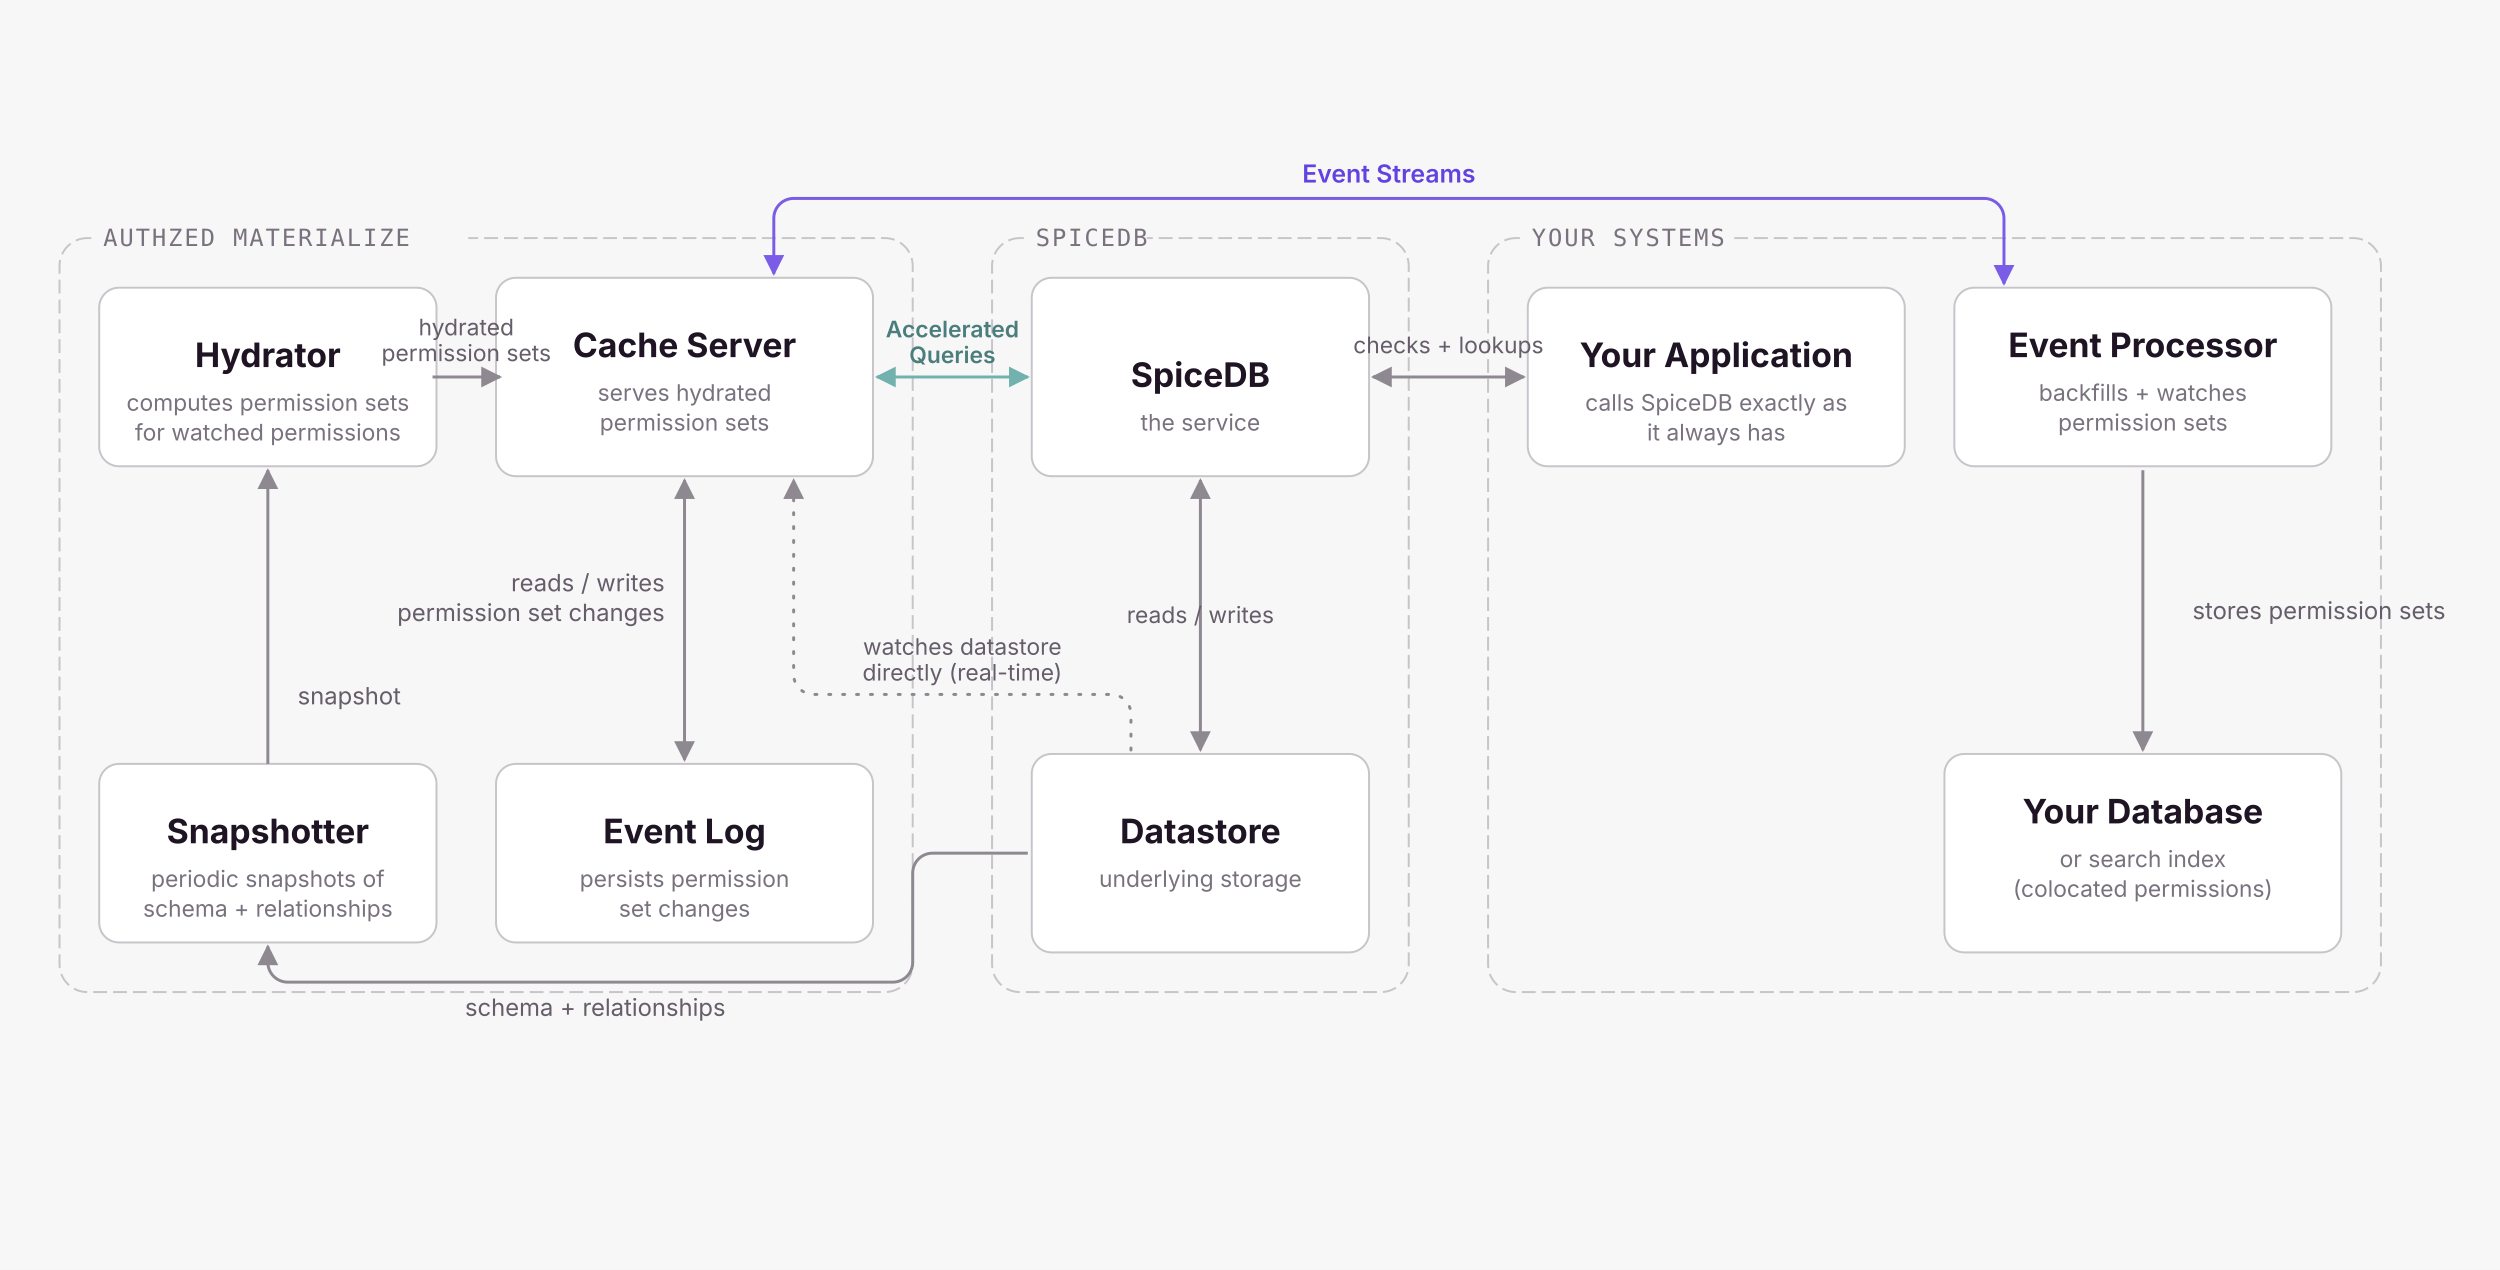
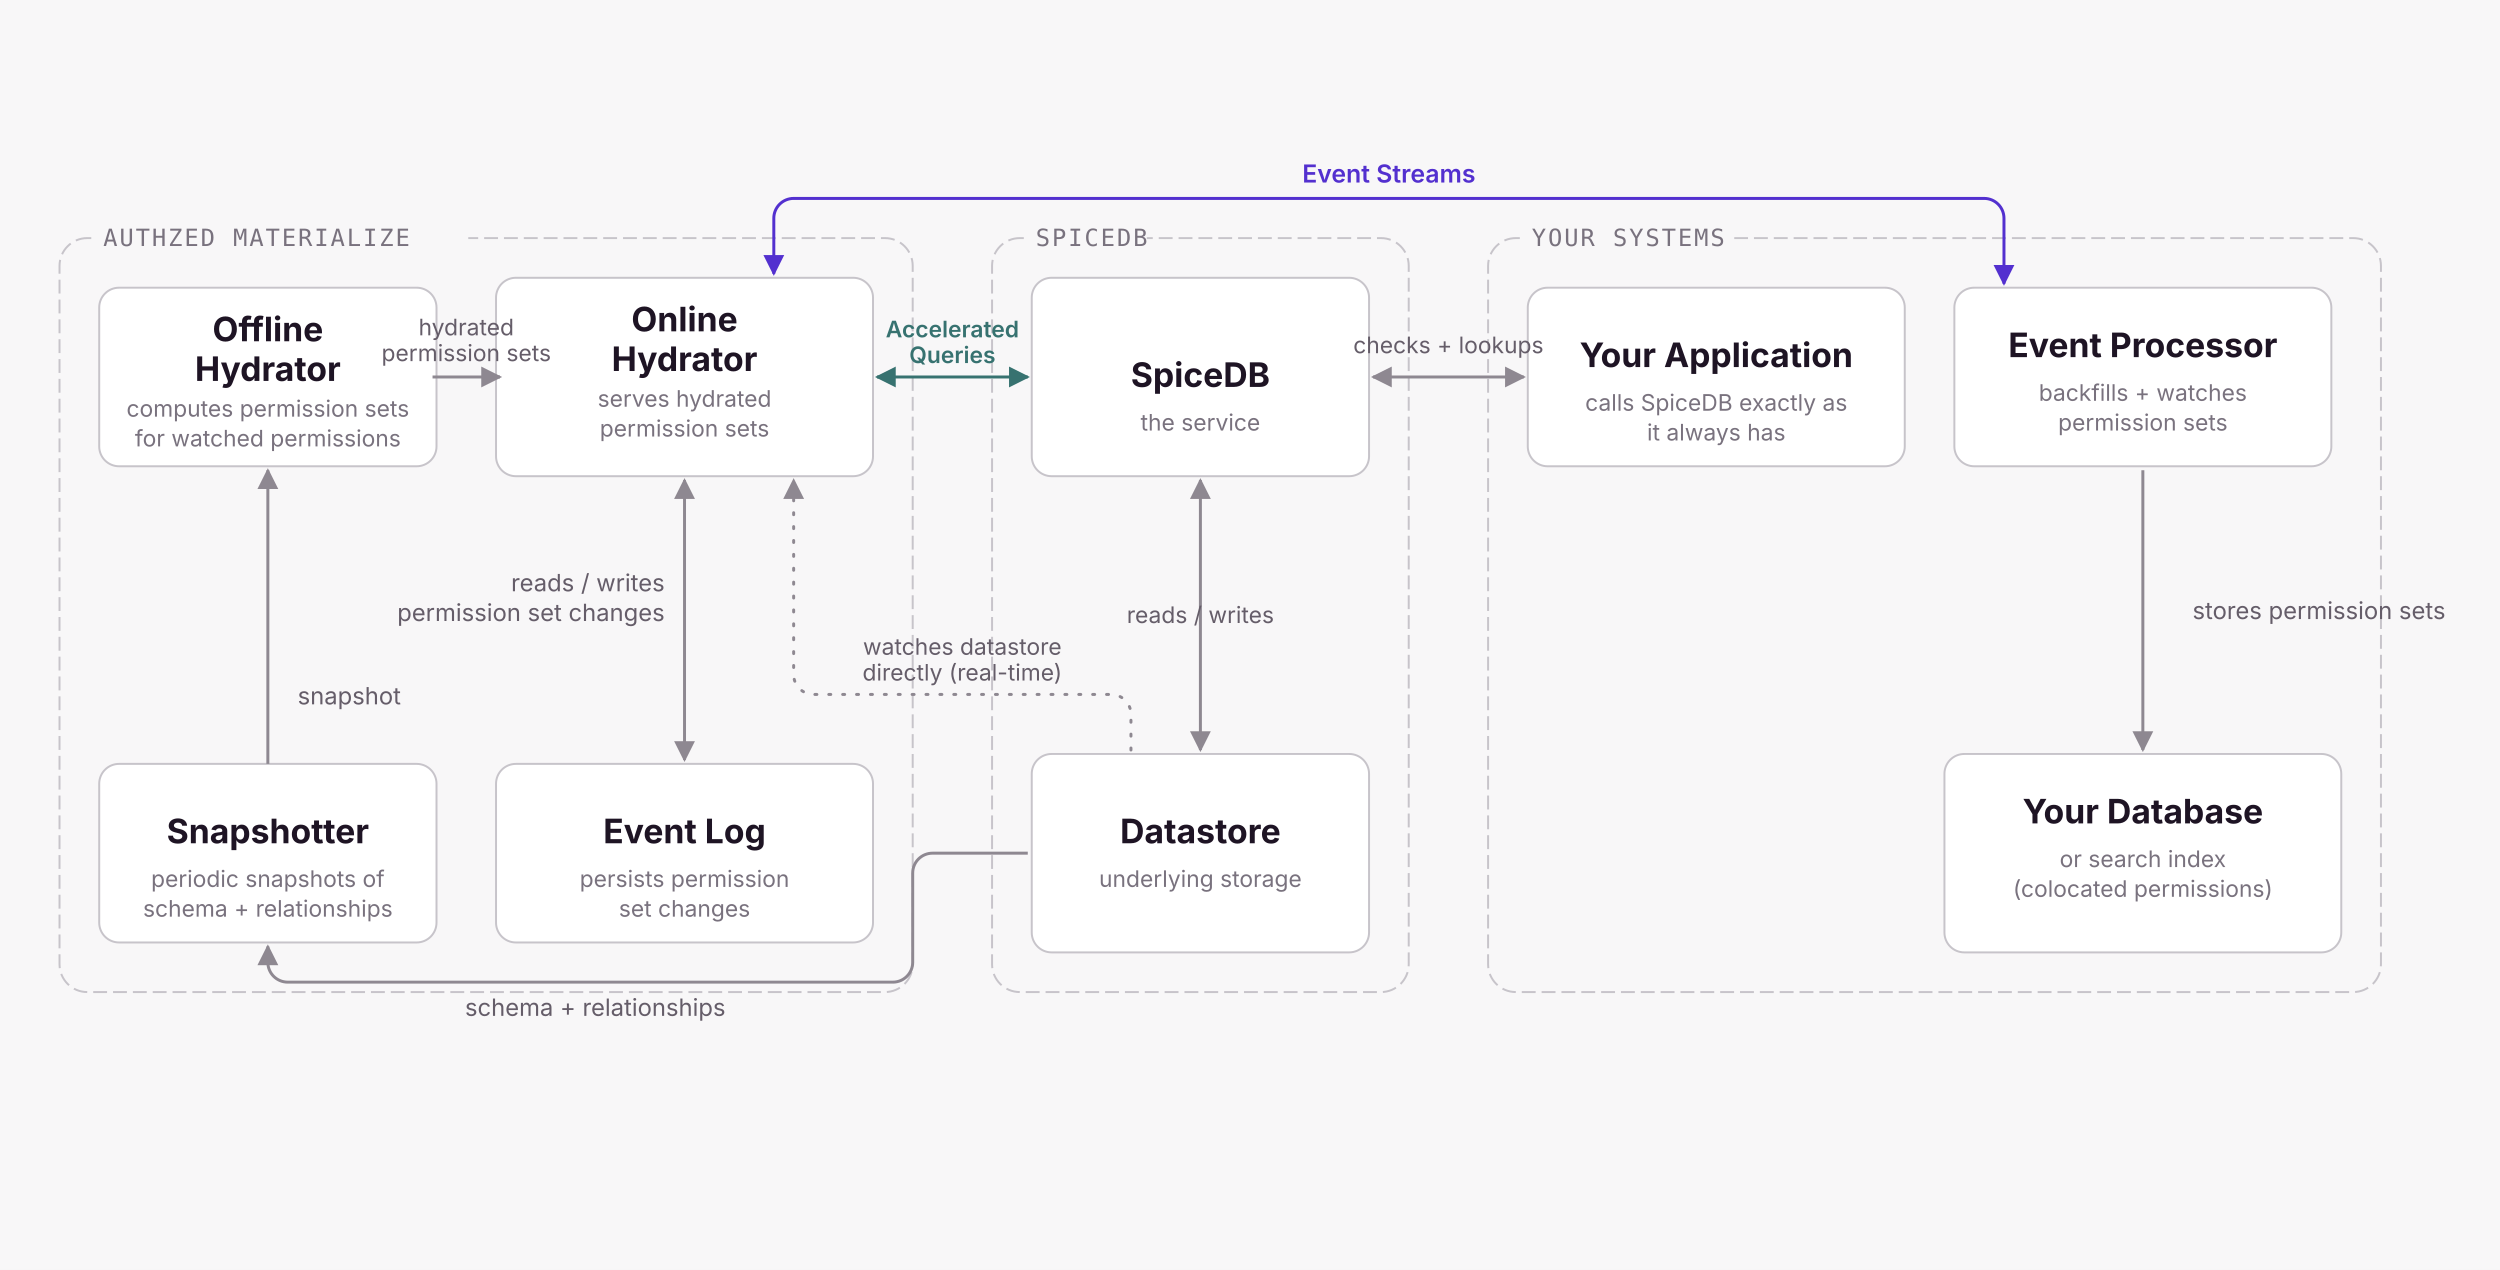
<svg xmlns="http://www.w3.org/2000/svg" viewBox="0 0 1260 640" font-family="Inter, system-ui, sans-serif">
  <defs>
    <marker id="arrow-neutral" viewBox="0 0 10 10" refX="9" refY="5" markerWidth="7" markerHeight="7" orient="auto-start-reverse">
      <path d="M0,0 L10,5 L0,10 z" fill="#8e8891" />
    </marker>
    <marker id="arrow-teal" viewBox="0 0 10 10" refX="9" refY="5" markerWidth="7" markerHeight="7" orient="auto-start-reverse">
-       <path d="M0,0 L10,5 L0,10 z" fill="#72b1ad" />
+       <path d="M0,0 L10,5 L0,10 z" fill="hsl(178 35% 33%)" />
    </marker>
    <marker id="arrow-violet" viewBox="0 0 10 10" refX="9" refY="5" markerWidth="7" markerHeight="7" orient="auto-start-reverse">
-       <path d="M0,0 L10,5 L0,10 z" fill="#7a5ce6" />
+       <path d="M0,0 L10,5 L0,10 z" fill="hsl(253 62% 50%)" />
    </marker>
  </defs>
  <rect width="1260" height="640" fill="#f8f7f8" />
  <rect x="30" y="120" width="430" height="380" rx="14" fill="none" stroke="#c7c4ca" stroke-width="1" stroke-dasharray="7 3" />
  <rect x="46" y="112" width="190" height="16" fill="#f8f7f8" />
  <text x="52" y="124" font-family="ui-monospace, 'JetBrains Mono', 'SF Mono', Menlo, monospace" font-size="12" font-weight="500" letter-spacing="0.08em" fill="#79727e">AUTHZED MATERIALIZE</text>
  <rect x="500" y="120" width="210" height="380" rx="14" fill="none" stroke="#c7c4ca" stroke-width="1" stroke-dasharray="7 3" />
  <rect x="516" y="112" width="62" height="16" fill="#f8f7f8" />
  <text x="522" y="124" font-family="ui-monospace, 'JetBrains Mono', 'SF Mono', Menlo, monospace" font-size="12" font-weight="500" letter-spacing="0.08em" fill="#79727e">SPICEDB</text>
  <rect x="750" y="120" width="450" height="380" rx="14" fill="none" stroke="#c7c4ca" stroke-width="1" stroke-dasharray="7 3" />
  <rect x="766" y="112" width="108" height="16" fill="#f8f7f8" />
  <text x="772" y="124" font-family="ui-monospace, 'JetBrains Mono', 'SF Mono', Menlo, monospace" font-size="12" font-weight="500" letter-spacing="0.08em" fill="#79727e">YOUR SYSTEMS</text>
  <g>
    <rect x="50" y="145" width="170" height="90" rx="10" fill="#ffffff" stroke="#c7c4ca" stroke-width="1" />
-     <text x="135" y="185" text-anchor="middle" font-size="17" font-weight="700" fill="#1e1424">Hydrator</text>
-     <text x="135" y="207" text-anchor="middle" font-size="11.5" fill="#79727e">computes permission sets</text>
-     <text x="135" y="222" text-anchor="middle" font-size="11.5" fill="#79727e">for watched permissions</text>
+     <text x="135" y="172" text-anchor="middle" font-size="17" font-weight="700" fill="#1e1424">Offline</text>
+     <text x="135" y="192" text-anchor="middle" font-size="17" font-weight="700" fill="#1e1424">Hydrator</text>
+     <text x="135" y="210" text-anchor="middle" font-size="11.5" fill="#79727e">computes permission sets</text>
+     <text x="135" y="225" text-anchor="middle" font-size="11.5" fill="#79727e">for watched permissions</text>
  </g>
  <g>
    <rect x="250" y="140" width="190" height="100" rx="10" fill="#ffffff" stroke="#c7c4ca" stroke-width="1" />
-     <text x="345" y="180" text-anchor="middle" font-size="17" font-weight="700" fill="#1e1424">Cache Server</text>
-     <text x="345" y="202" text-anchor="middle" font-size="11.5" fill="#79727e">serves hydrated</text>
-     <text x="345" y="217" text-anchor="middle" font-size="11.5" fill="#79727e">permission sets</text>
+     <text x="345" y="167" text-anchor="middle" font-size="17" font-weight="700" fill="#1e1424">Online</text>
+     <text x="345" y="187" text-anchor="middle" font-size="17" font-weight="700" fill="#1e1424">Hydrator</text>
+     <text x="345" y="205" text-anchor="middle" font-size="11.5" fill="#79727e">serves hydrated</text>
+     <text x="345" y="220" text-anchor="middle" font-size="11.5" fill="#79727e">permission sets</text>
  </g>
  <g>
    <rect x="520" y="140" width="170" height="100" rx="10" fill="#ffffff" stroke="#c7c4ca" stroke-width="1" />
    <text x="605" y="195" text-anchor="middle" font-size="17" font-weight="700" fill="#1e1424">SpiceDB</text>
    <text x="605" y="217" text-anchor="middle" font-size="11.5" fill="#79727e">the service</text>
  </g>
  <g>
    <rect x="770" y="145" width="190" height="90" rx="10" fill="#ffffff" stroke="#c7c4ca" stroke-width="1" />
    <text x="865" y="185" text-anchor="middle" font-size="17" font-weight="700" fill="#1e1424">Your Application</text>
    <text x="865" y="207" text-anchor="middle" font-size="11.5" fill="#79727e">calls SpiceDB exactly as</text>
    <text x="865" y="222" text-anchor="middle" font-size="11.5" fill="#79727e">it always has</text>
  </g>
  <g>
    <rect x="985" y="145" width="190" height="90" rx="10" fill="#ffffff" stroke="#c7c4ca" stroke-width="1" />
    <text x="1080" y="180" text-anchor="middle" font-size="17" font-weight="700" fill="#1e1424">Event Processor</text>
    <text x="1080" y="202" text-anchor="middle" font-size="11.5" fill="#79727e">backfills + watches</text>
    <text x="1080" y="217" text-anchor="middle" font-size="11.5" fill="#79727e">permission sets</text>
  </g>
  <g>
    <rect x="50" y="385" width="170" height="90" rx="10" fill="#ffffff" stroke="#c7c4ca" stroke-width="1" />
    <text x="135" y="425" text-anchor="middle" font-size="17" font-weight="700" fill="#1e1424">Snapshotter</text>
    <text x="135" y="447" text-anchor="middle" font-size="11.5" fill="#79727e">periodic snapshots of</text>
    <text x="135" y="462" text-anchor="middle" font-size="11.5" fill="#79727e">schema + relationships</text>
  </g>
  <g>
    <rect x="250" y="385" width="190" height="90" rx="10" fill="#ffffff" stroke="#c7c4ca" stroke-width="1" />
    <text x="345" y="425" text-anchor="middle" font-size="17" font-weight="700" fill="#1e1424">Event Log</text>
    <text x="345" y="447" text-anchor="middle" font-size="11.5" fill="#79727e">persists permission</text>
    <text x="345" y="462" text-anchor="middle" font-size="11.5" fill="#79727e">set changes</text>
  </g>
  <g>
    <rect x="520" y="380" width="170" height="100" rx="10" fill="#ffffff" stroke="#c7c4ca" stroke-width="1" />
    <text x="605" y="425" text-anchor="middle" font-size="17" font-weight="700" fill="#1e1424">Datastore</text>
    <text x="605" y="447" text-anchor="middle" font-size="11.5" fill="#79727e">underlying storage</text>
  </g>
  <g>
    <rect x="980" y="380" width="200" height="100" rx="10" fill="#ffffff" stroke="#c7c4ca" stroke-width="1" />
    <text x="1080" y="415" text-anchor="middle" font-size="17" font-weight="700" fill="#1e1424">Your Database</text>
    <text x="1080" y="437" text-anchor="middle" font-size="11.5" fill="#79727e">or search index</text>
    <text x="1080" y="452" text-anchor="middle" font-size="11.5" fill="#79727e">(colocated permissions)</text>
  </g>
  <path d="M135,385 V237" fill="none" stroke="#8e8891" stroke-width="1.5" marker-end="url(#arrow-neutral)" />
  <text x="150" y="355" font-size="12" fill="#655d69">snapshot</text>
  <path d="M218,190 H252" fill="none" stroke="#8e8891" stroke-width="1.5" marker-end="url(#arrow-neutral)" />
  <text x="235" y="169" text-anchor="middle" font-size="11.5" fill="#655d69">hydrated</text>
  <text x="235" y="182" text-anchor="middle" font-size="11.5" fill="#655d69">permission sets</text>
  <path d="M345,242 V383" fill="none" stroke="#8e8891" stroke-width="1.5" marker-end="url(#arrow-neutral)" marker-start="url(#arrow-neutral)" />
  <text x="335" y="298" text-anchor="end" font-size="12" fill="#655d69">reads / writes</text>
  <text x="335" y="313" text-anchor="end" font-size="12" fill="#655d69">permission set changes</text>
  <path d="M605,242 V378" fill="none" stroke="#8e8891" stroke-width="1.5" marker-end="url(#arrow-neutral)" marker-start="url(#arrow-neutral)" />
  <text x="605" y="314" text-anchor="middle" font-size="11.5" fill="#655d69">reads / writes</text>
-   <path d="M442,190 H518" fill="none" stroke="#72b1ad" stroke-width="1.5" marker-end="url(#arrow-teal)" marker-start="url(#arrow-teal)" />
-   <text x="480" y="170" text-anchor="middle" font-size="11.5" fill="#4a7d7b" font-weight="600">Accelerated</text>
-   <text x="480" y="183" text-anchor="middle" font-size="11.5" fill="#4a7d7b" font-weight="600">Queries</text>
+   <path d="M442,190 H518" fill="none" stroke="hsl(178 35% 33%)" stroke-width="1.5" marker-end="url(#arrow-teal)" marker-start="url(#arrow-teal)" />
+   <text x="480" y="170" text-anchor="middle" font-size="11.5" fill="hsl(178 35% 33%)" font-weight="600">Accelerated</text>
+   <text x="480" y="183" text-anchor="middle" font-size="11.5" fill="hsl(178 35% 33%)" font-weight="600">Queries</text>
  <path d="M692,190 H768" fill="none" stroke="#8e8891" stroke-width="1.5" marker-end="url(#arrow-neutral)" marker-start="url(#arrow-neutral)" />
  <text x="730" y="178" text-anchor="middle" font-size="11.5" fill="#655d69">checks + lookups</text>
  <path d="M518,430 H470 A10,10 0 0,0 460,440 V485 A10,10 0 0,1 450,495 H145 A10,10 0 0,1 135,485 V477" fill="none" stroke="#8e8891" stroke-width="1.5" marker-end="url(#arrow-neutral)" />
  <text x="300" y="512" text-anchor="middle" font-size="12" fill="#655d69">schema + relationships</text>
  <path d="M570,378 V360 A10,10 0 0,0 560,350 H410 A10,10 0 0,1 400,340 V242" fill="none" stroke="#8e8891" stroke-width="1.5" stroke-linecap="round" stroke-dasharray="1 6" marker-end="url(#arrow-neutral)" />
  <text x="485" y="330" text-anchor="middle" font-size="11.5" fill="#655d69">watches datastore</text>
  <text x="485" y="343" text-anchor="middle" font-size="11.5" fill="#655d69">directly (real-time)</text>
-   <path d="M390,138 V110 A10,10 0 0,1 400,100 H1000 A10,10 0 0,1 1010,110 V143" fill="none" stroke="#7a5ce6" stroke-width="1.5" marker-end="url(#arrow-violet)" marker-start="url(#arrow-violet)" />
-   <text x="700" y="92" text-anchor="middle" font-size="12.5" fill="#6242e0" font-weight="600">Event Streams</text>
+   <path d="M390,138 V110 A10,10 0 0,1 400,100 H1000 A10,10 0 0,1 1010,110 V143" fill="none" stroke="hsl(253 62% 50%)" stroke-width="1.5" marker-end="url(#arrow-violet)" marker-start="url(#arrow-violet)" />
+   <text x="700" y="92" text-anchor="middle" font-size="12.5" fill="hsl(253 62% 50%)" font-weight="600">Event Streams</text>
  <path d="M1080,237 V378" fill="none" stroke="#8e8891" stroke-width="1.5" marker-end="url(#arrow-neutral)" />
  <text x="1105" y="312" font-size="12" fill="#655d69">stores permission sets</text>
</svg>
